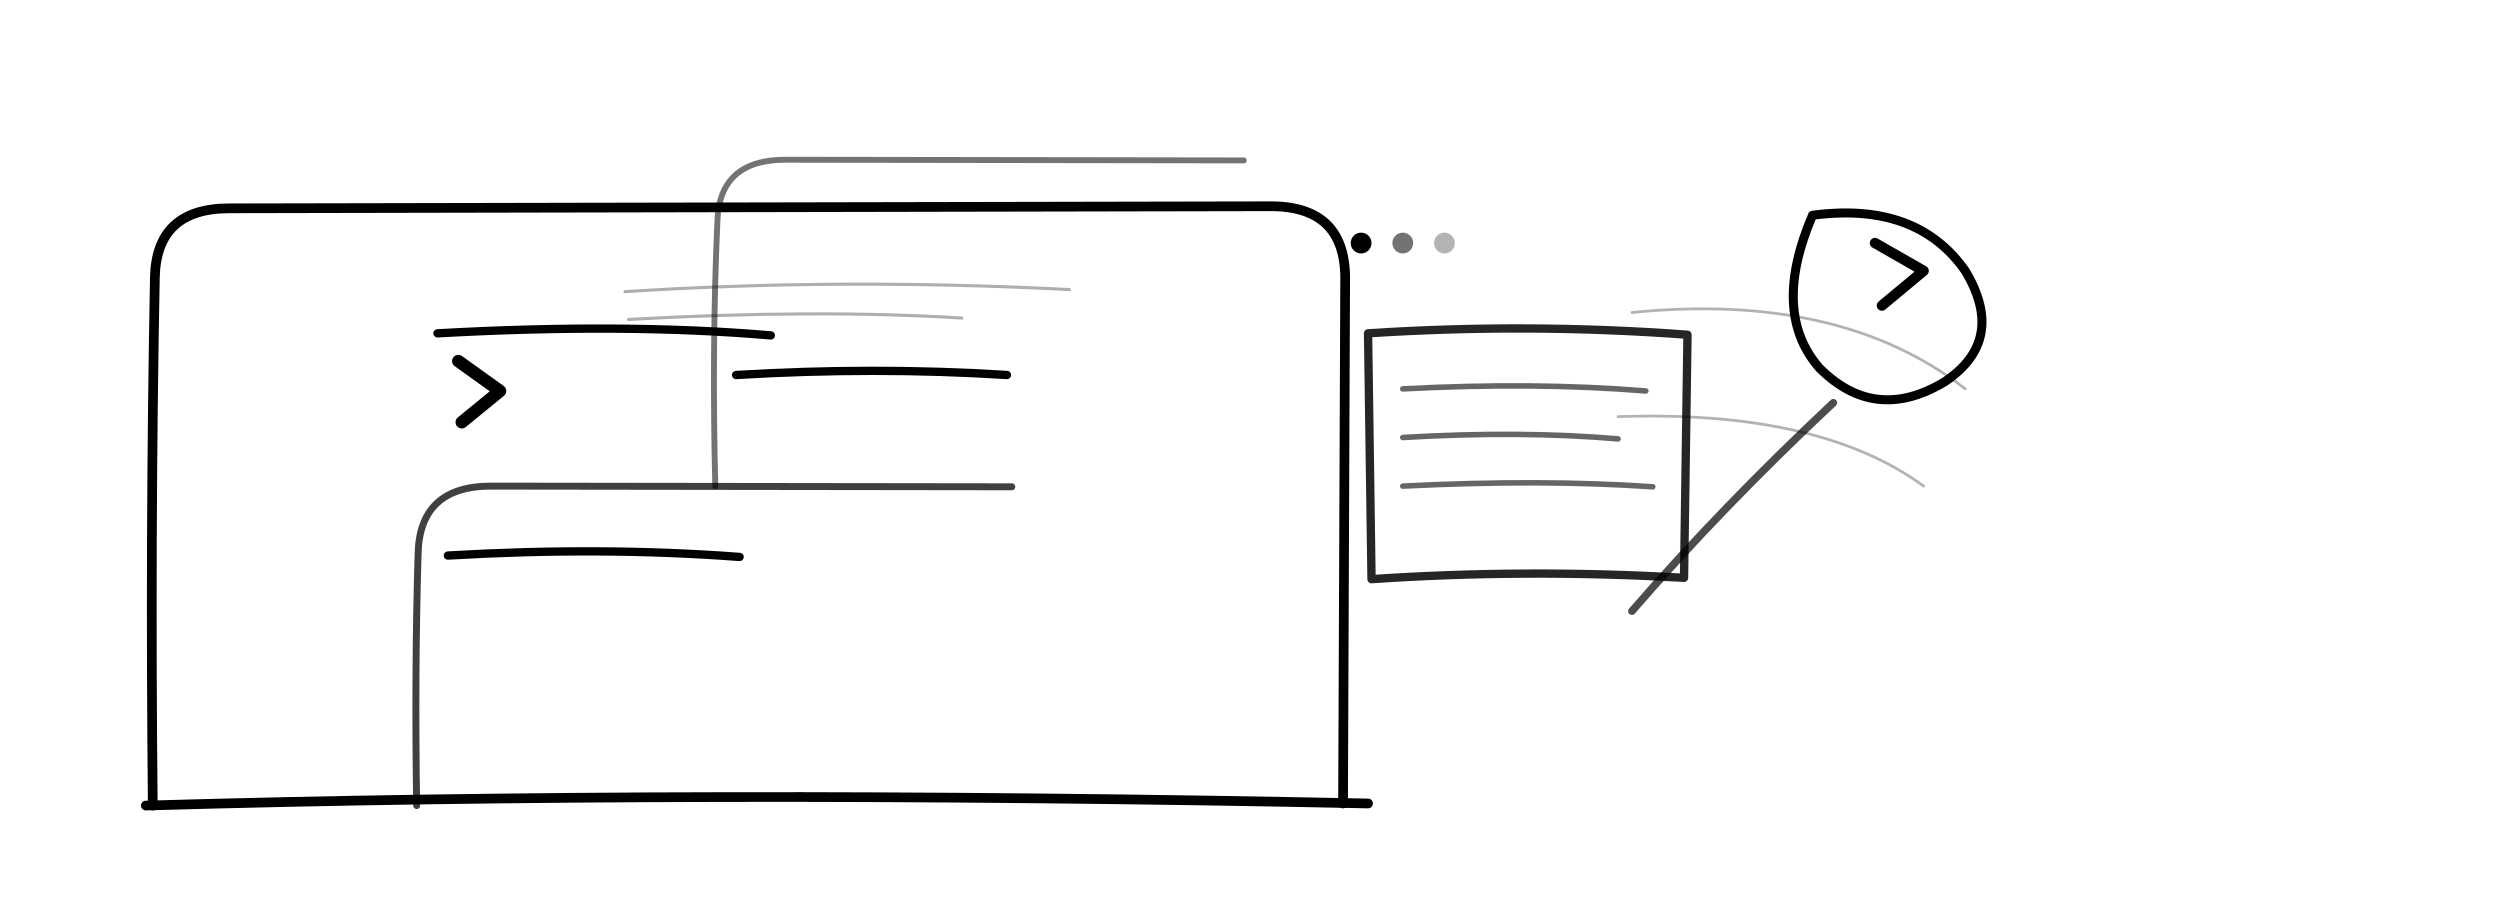
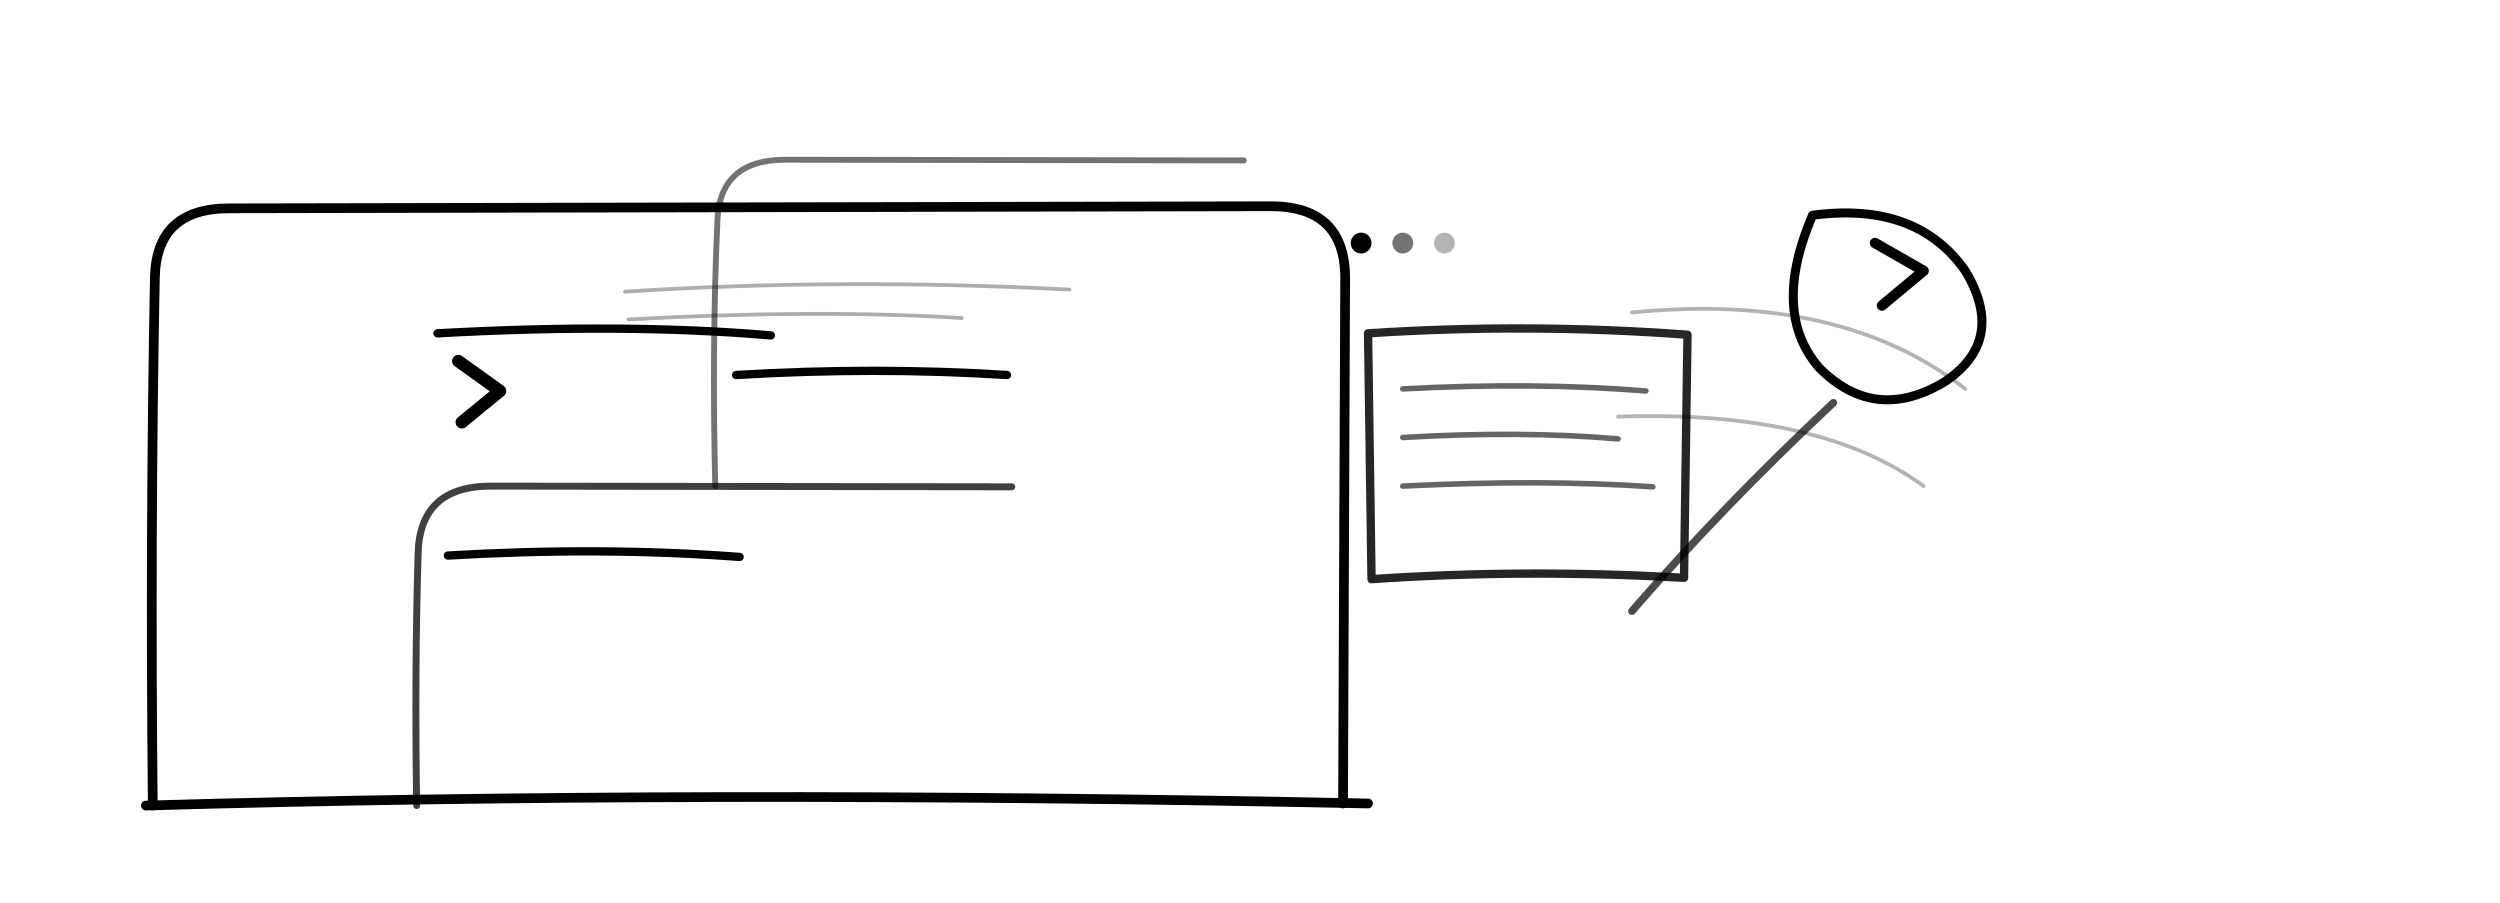
<svg xmlns="http://www.w3.org/2000/svg" viewBox="0 0 720 260" fill="none" stroke="currentColor" stroke-width="2.4" stroke-linecap="round" stroke-linejoin="round">
  <path d="M44 232q-.8-78 .6-152Q45 60 66 60l300-.6q22 0 21.4 22l-.6 150" stroke-width="2.8" />
-   <path d="M120 232q-.6-38 .4-72 .2-20 21-20l150 .2" stroke-width="2" opacity=".75" />
+   <path d="M120 232q-.6-38 .4-72 .2-20 21-20l150 .2" stroke-width="2.0" opacity=".75" />
  <path d="M206 140q-1-40 .6-76 .4-18 19.6-18l132 .2" stroke-width="1.7" opacity=".55" />
  <path d="M126 96q54-3 96 .6M129 160q44-2.6 84 .4M212 108q40-2.4 78 0" />
  <path d="M42 232q158-4.6 352-.6" stroke-width="2.8" />
  <path d="m132 104 12 8.6-11 9" stroke-width="3.6" />
-   <path d="M180 84q62-4 128-.6M181 92q54-3 96-.4" stroke-width=".9" opacity=".32" />
+   <path d="M180 84q62-4 128-.6M181 92q54-3 96-.4" stroke-width="1.1" opacity=".32" />
  <path d="M394 96q46-3 92 .4l-1 70q-46-2.6-90 .4Z" stroke-width="2.4" opacity=".85" />
  <path d="M404 112q38-2 70 .6M404 126q34-2 62 .4M404 140q40-2 72 .2" stroke-width="1.6" opacity=".6" />
  <path d="M470 176q26-30 58-60" stroke-width="2.2" opacity=".7" />
  <path d="M522 62q30-4 44 16 12 20-6 32-20 12-36-4-14-16-2-44Z" stroke-width="2.6" />
-   <path d="m540 70 14 8-12 10" stroke-width="3" />
-   <path d="M470 90q60-6 96 22M466 120q58-2 88 20" stroke-width=".8" opacity=".3" />
+   <path d="m540 70 14 8-12 10" stroke-width="3.0" />
+   <path d="M470 90q60-6 96 22M466 120q58-2 88 20" stroke-width="1.1" opacity=".3" />
  <circle cx="392" cy="70" r="3" fill="currentColor" stroke="none" />
  <circle cx="404" cy="70" r="3" fill="currentColor" stroke="none" opacity=".55" />
  <circle cx="416" cy="70" r="3" fill="currentColor" stroke="none" opacity=".3" />
</svg>
